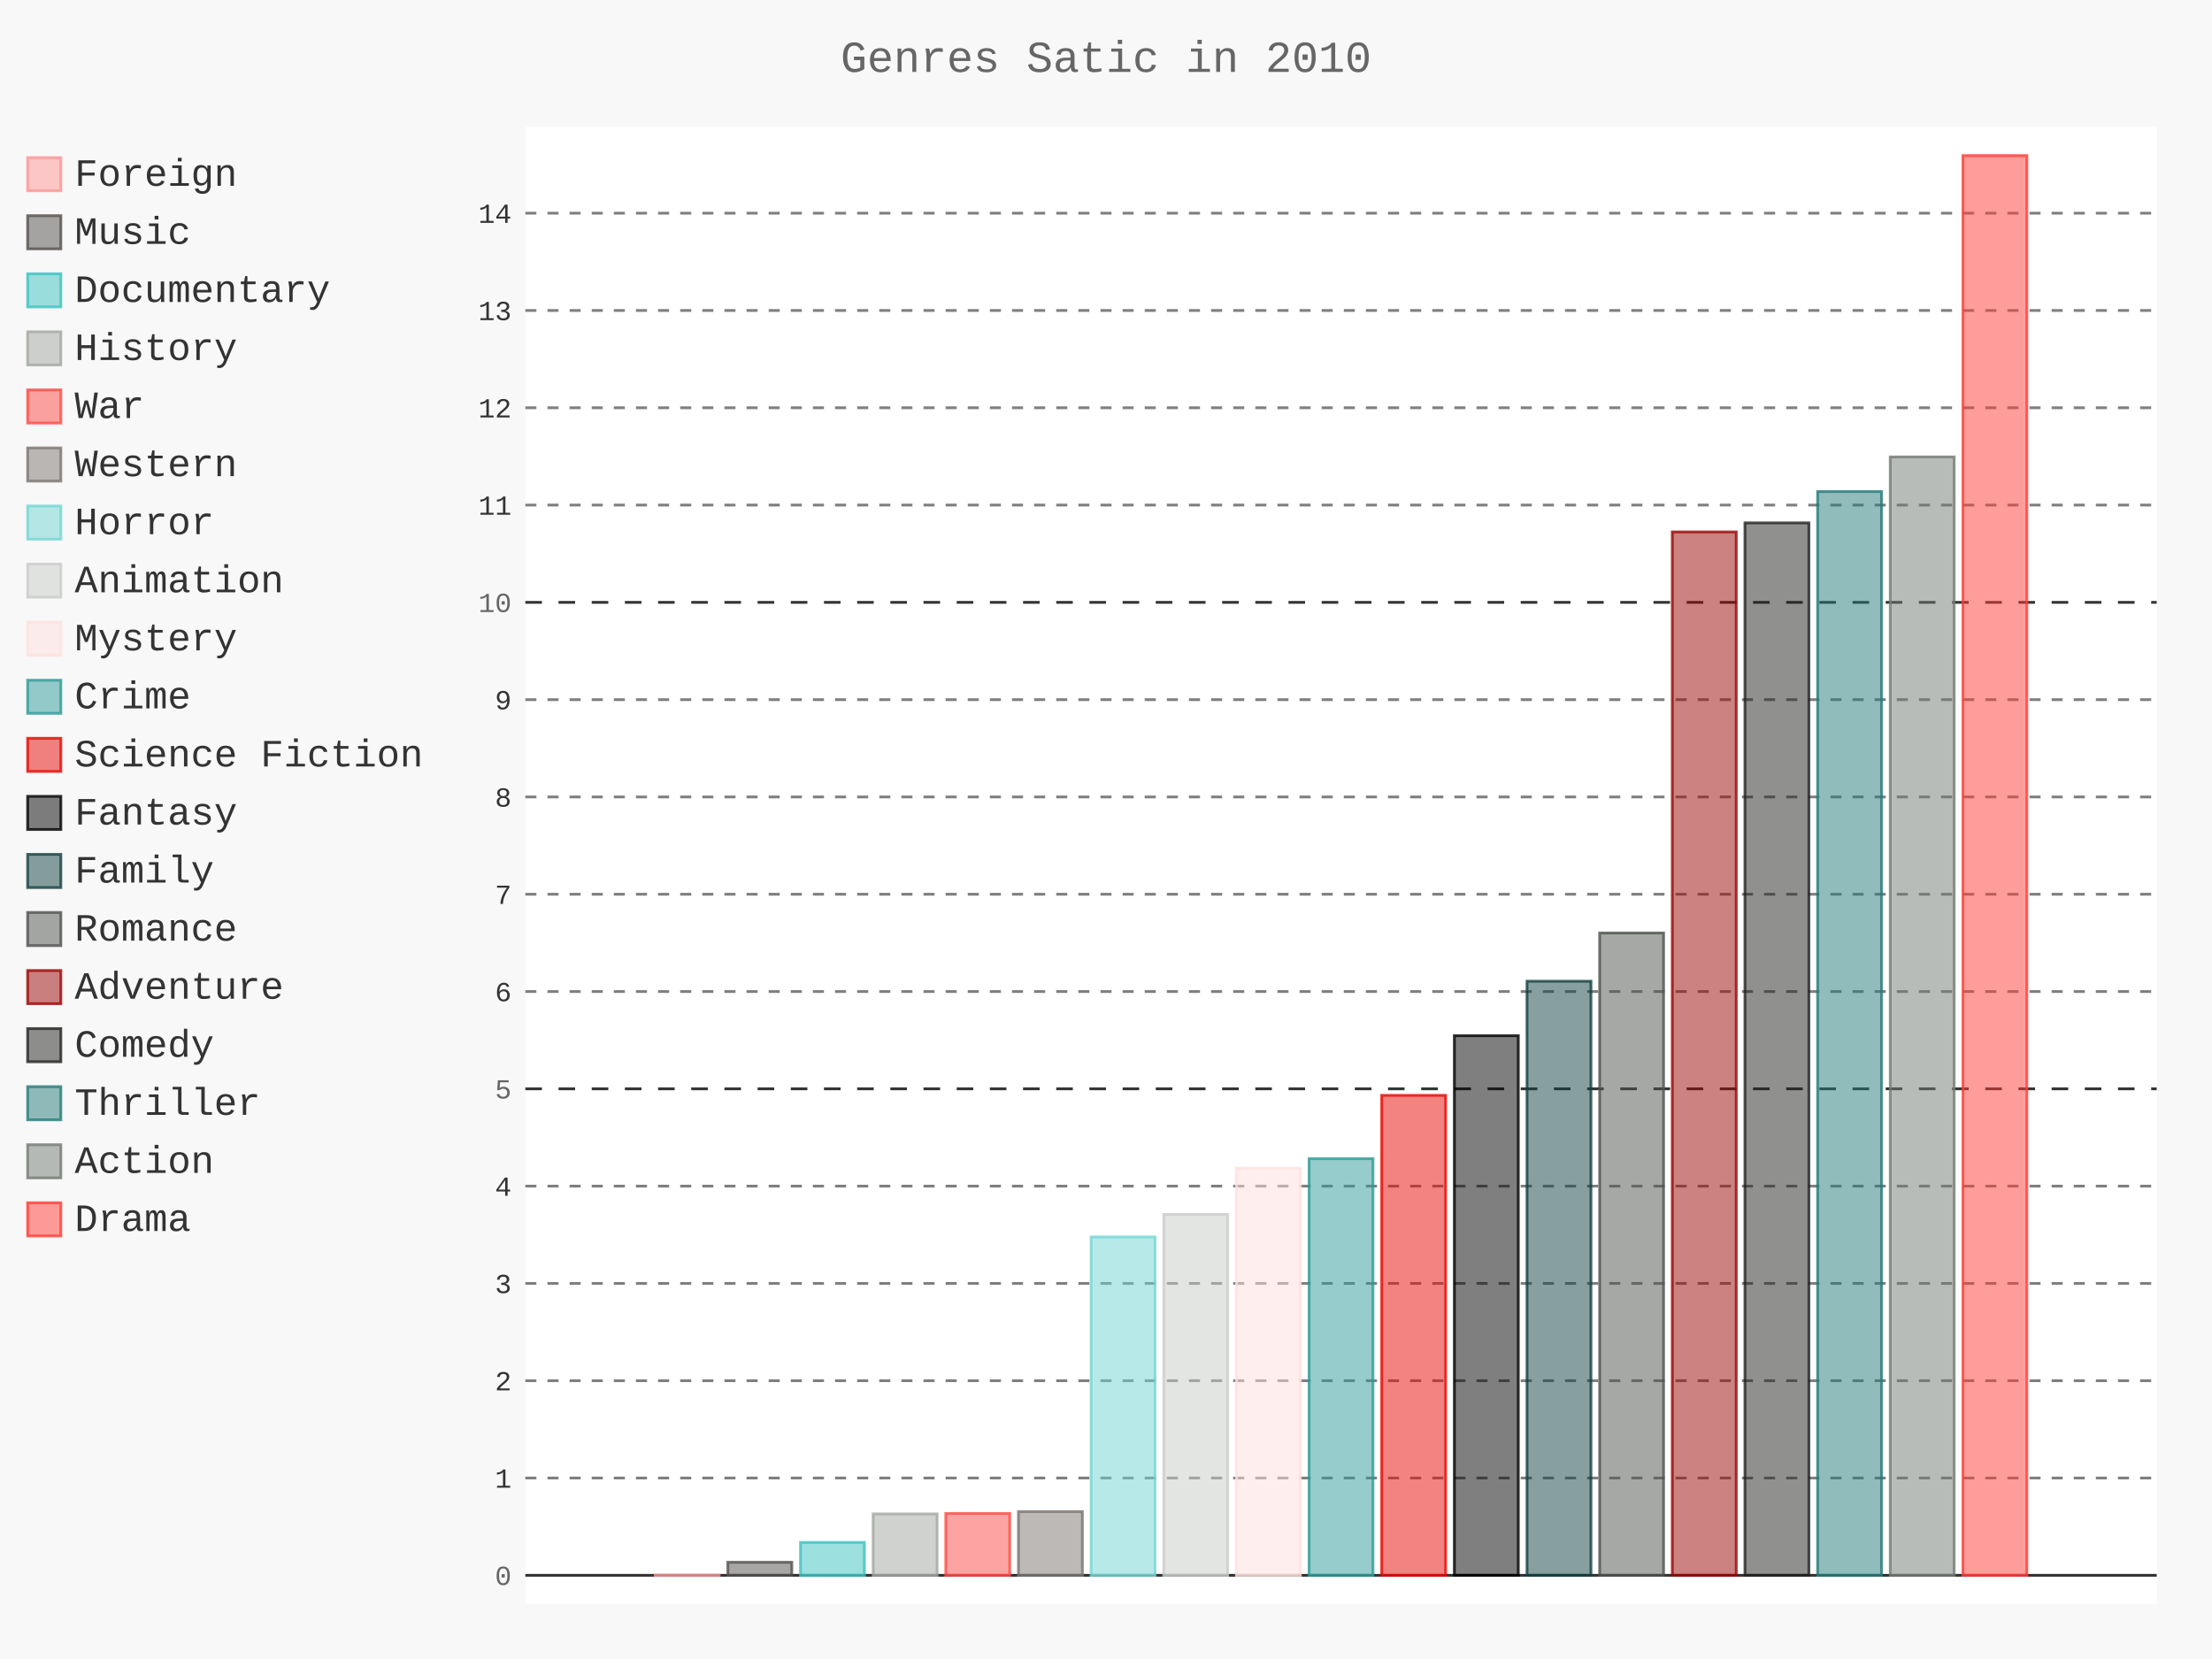
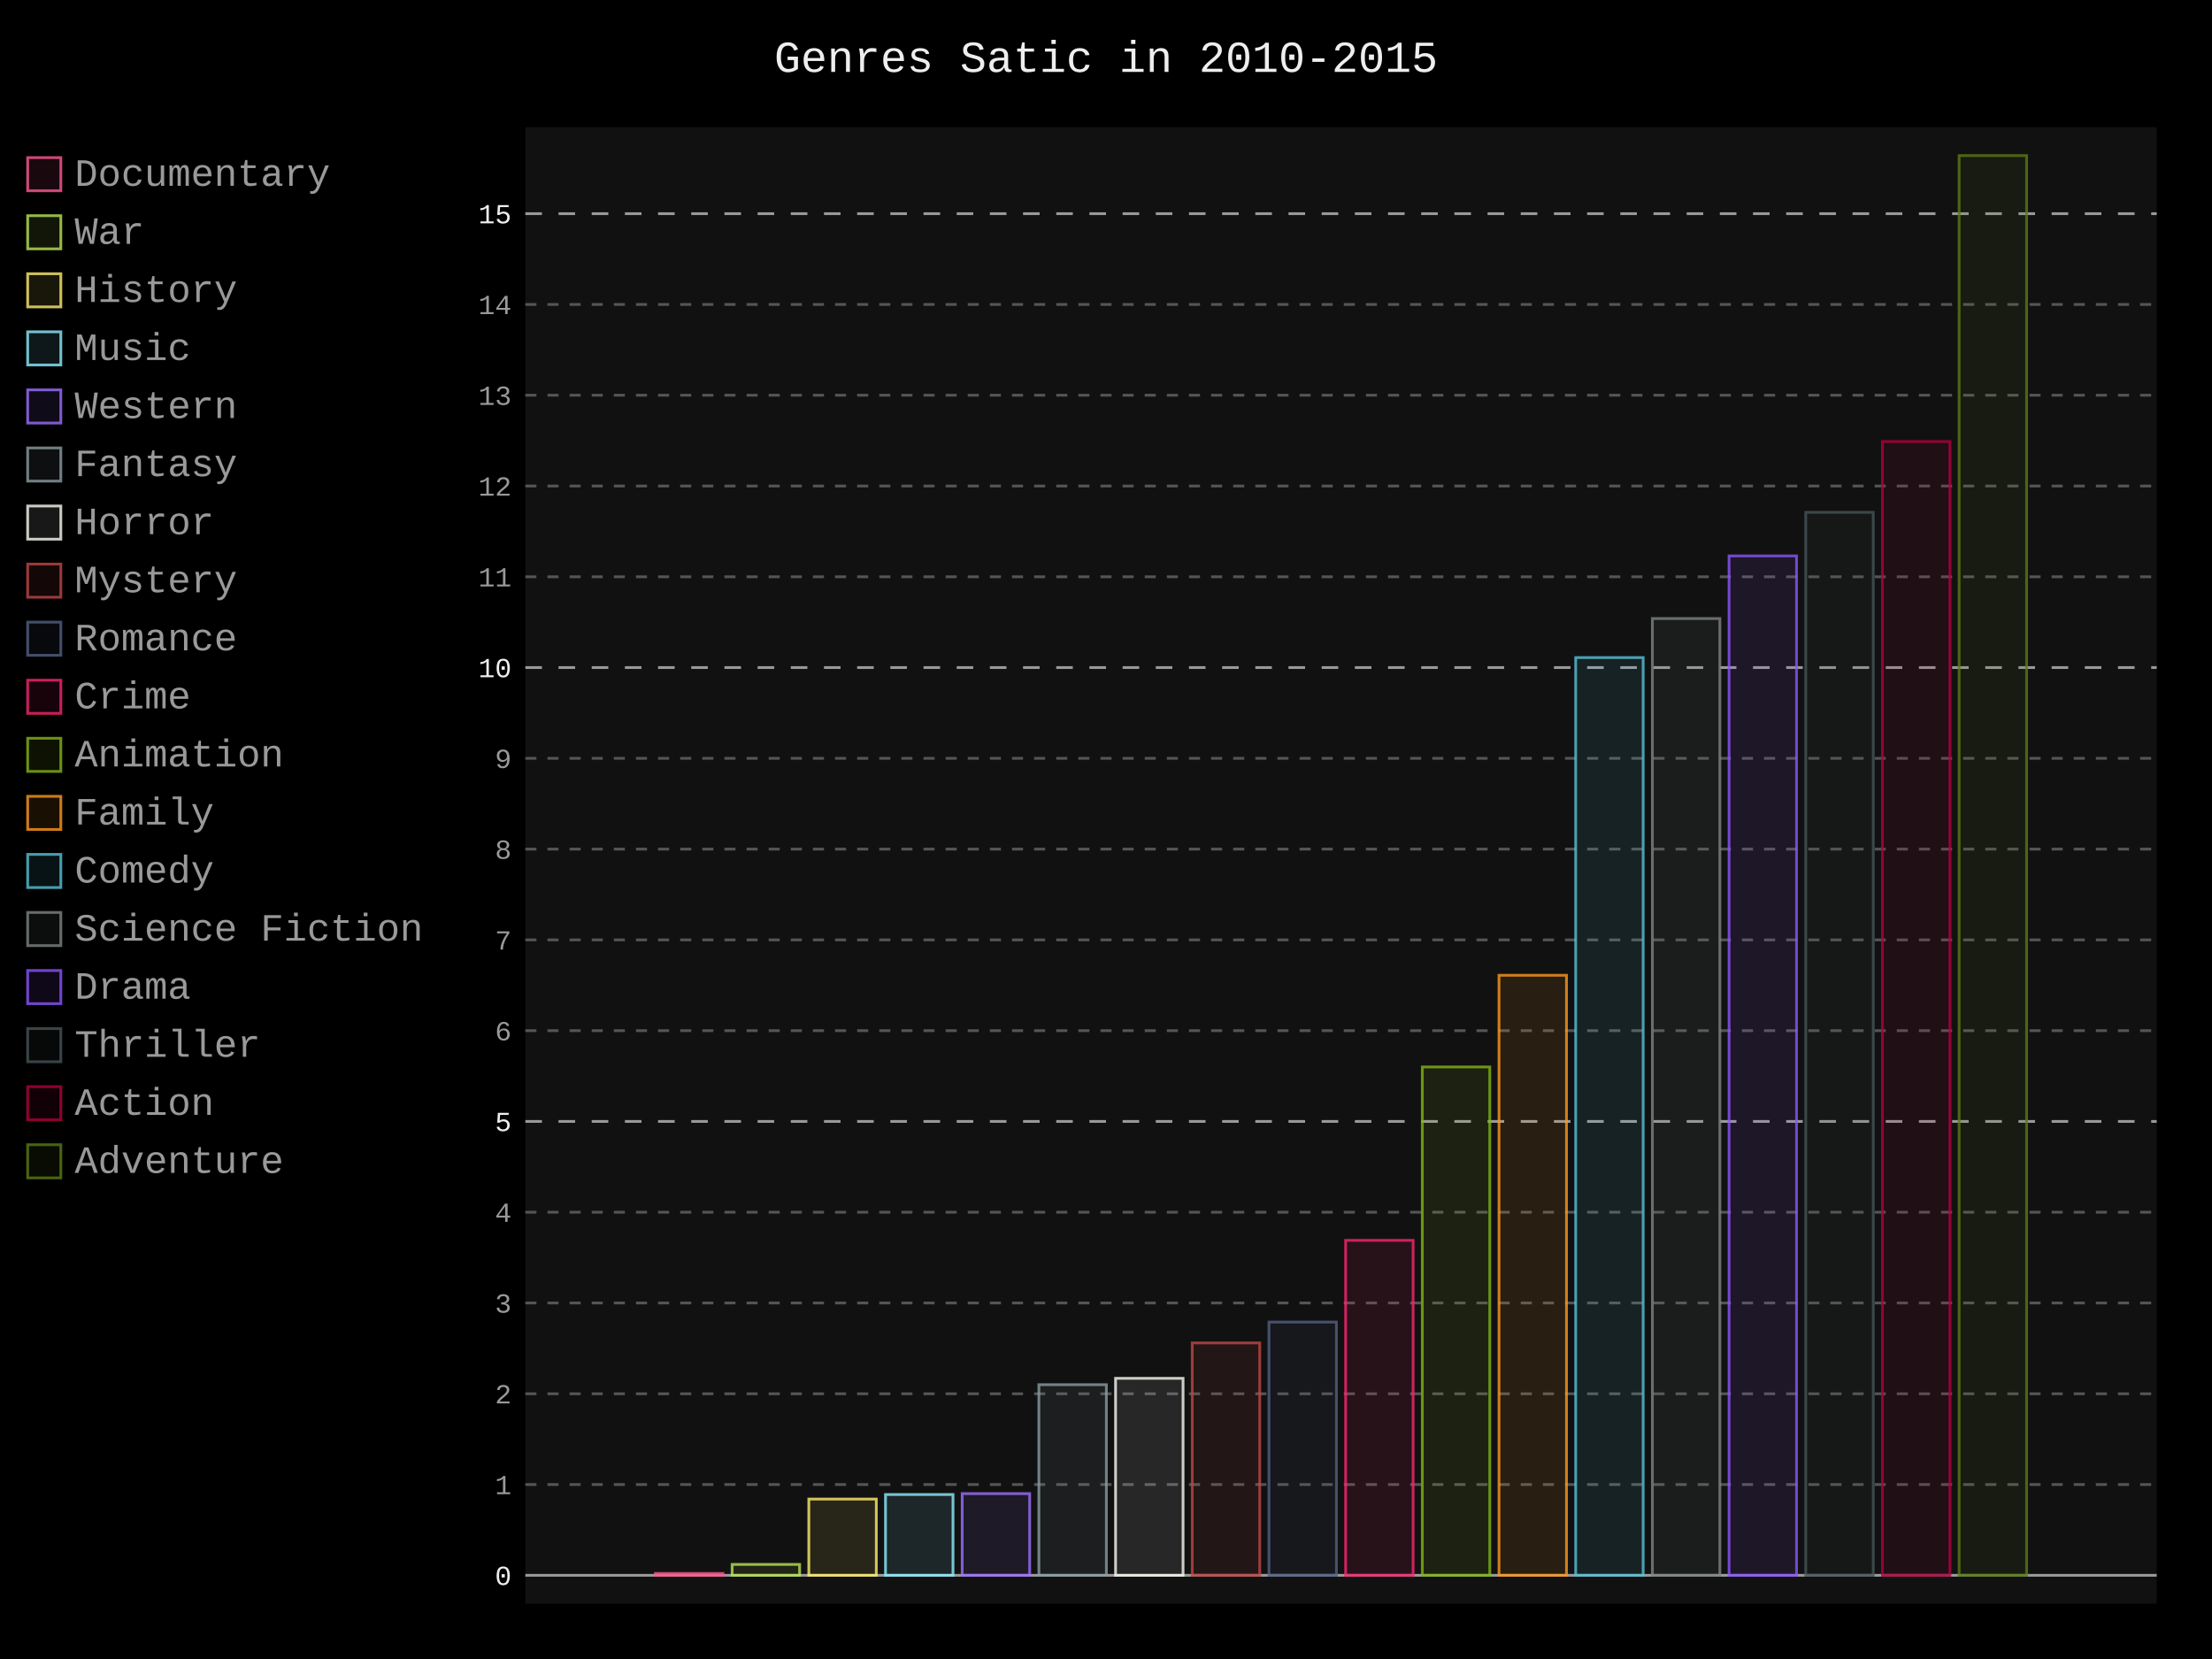
- <svg xmlns="http://www.w3.org/2000/svg" class="pygal-chart" id="chart-b2c9ef3b-437a-4b22-8215-7540e618c6ae" viewBox="0 0 800 600">
+ <svg xmlns="http://www.w3.org/2000/svg" class="pygal-chart" id="chart-89f779b3-905b-407c-ac4b-cfe0ca4794d6" viewBox="0 0 800 600">
  <defs>
-     <style type="text/css">#chart-b2c9ef3b-437a-4b22-8215-7540e618c6ae{-webkit-user-select:none;-webkit-font-smoothing:antialiased;font-family:Consolas,"Liberation Mono",Menlo,Courier,monospace}#chart-b2c9ef3b-437a-4b22-8215-7540e618c6ae .title{font-family:Consolas,"Liberation Mono",Menlo,Courier,monospace;font-size:16px}#chart-b2c9ef3b-437a-4b22-8215-7540e618c6ae .legends .legend text{font-family:Consolas,"Liberation Mono",Menlo,Courier,monospace;font-size:14px}#chart-b2c9ef3b-437a-4b22-8215-7540e618c6ae .axis text{font-family:Consolas,"Liberation Mono",Menlo,Courier,monospace;font-size:10px}#chart-b2c9ef3b-437a-4b22-8215-7540e618c6ae .axis text.major{font-family:Consolas,"Liberation Mono",Menlo,Courier,monospace;font-size:10px}#chart-b2c9ef3b-437a-4b22-8215-7540e618c6ae .text-overlay text.value{font-family:Consolas,"Liberation Mono",Menlo,Courier,monospace;font-size:16px}#chart-b2c9ef3b-437a-4b22-8215-7540e618c6ae .text-overlay text.label{font-family:Consolas,"Liberation Mono",Menlo,Courier,monospace;font-size:10px}#chart-b2c9ef3b-437a-4b22-8215-7540e618c6ae .tooltip{font-family:Consolas,"Liberation Mono",Menlo,Courier,monospace;font-size:14px}#chart-b2c9ef3b-437a-4b22-8215-7540e618c6ae text.no_data{font-family:Consolas,"Liberation Mono",Menlo,Courier,monospace;font-size:64px}
- #chart-b2c9ef3b-437a-4b22-8215-7540e618c6ae{background-color:#f8f8f8}#chart-b2c9ef3b-437a-4b22-8215-7540e618c6ae path,#chart-b2c9ef3b-437a-4b22-8215-7540e618c6ae line,#chart-b2c9ef3b-437a-4b22-8215-7540e618c6ae rect,#chart-b2c9ef3b-437a-4b22-8215-7540e618c6ae circle{-webkit-transition:250ms ease-in;-moz-transition:250ms ease-in;transition:250ms ease-in}#chart-b2c9ef3b-437a-4b22-8215-7540e618c6ae .graph &gt; .background{fill:#f8f8f8}#chart-b2c9ef3b-437a-4b22-8215-7540e618c6ae .plot &gt; .background{fill:#ffffff}#chart-b2c9ef3b-437a-4b22-8215-7540e618c6ae .graph{fill:#333}#chart-b2c9ef3b-437a-4b22-8215-7540e618c6ae text.no_data{fill:#666}#chart-b2c9ef3b-437a-4b22-8215-7540e618c6ae .title{fill:#666}#chart-b2c9ef3b-437a-4b22-8215-7540e618c6ae .legends .legend text{fill:#333}#chart-b2c9ef3b-437a-4b22-8215-7540e618c6ae .legends .legend:hover text{fill:#666}#chart-b2c9ef3b-437a-4b22-8215-7540e618c6ae .axis .line{stroke:#666}#chart-b2c9ef3b-437a-4b22-8215-7540e618c6ae .axis .guide.line{stroke:rgba(0,0,0,0.5)}#chart-b2c9ef3b-437a-4b22-8215-7540e618c6ae .axis .major.line{stroke:#333}#chart-b2c9ef3b-437a-4b22-8215-7540e618c6ae .axis text.major{fill:#666}#chart-b2c9ef3b-437a-4b22-8215-7540e618c6ae .axis.y .guides:hover .guide.line,#chart-b2c9ef3b-437a-4b22-8215-7540e618c6ae .line-graph .axis.x .guides:hover .guide.line,#chart-b2c9ef3b-437a-4b22-8215-7540e618c6ae .stackedline-graph .axis.x .guides:hover .guide.line,#chart-b2c9ef3b-437a-4b22-8215-7540e618c6ae .xy-graph .axis.x .guides:hover .guide.line{stroke:#666}#chart-b2c9ef3b-437a-4b22-8215-7540e618c6ae .axis .guides:hover text{fill:#666}#chart-b2c9ef3b-437a-4b22-8215-7540e618c6ae .reactive{fill-opacity:.5;stroke-opacity:.8}#chart-b2c9ef3b-437a-4b22-8215-7540e618c6ae .ci{stroke:#333}#chart-b2c9ef3b-437a-4b22-8215-7540e618c6ae .reactive.active,#chart-b2c9ef3b-437a-4b22-8215-7540e618c6ae .active .reactive{fill-opacity:.9;stroke-opacity:.9;stroke-width:4}#chart-b2c9ef3b-437a-4b22-8215-7540e618c6ae .ci .reactive.active{stroke-width:1.5}#chart-b2c9ef3b-437a-4b22-8215-7540e618c6ae .series text{fill:#666}#chart-b2c9ef3b-437a-4b22-8215-7540e618c6ae .tooltip rect{fill:#ffffff;stroke:#666;-webkit-transition:opacity 250ms ease-in;-moz-transition:opacity 250ms ease-in;transition:opacity 250ms ease-in}#chart-b2c9ef3b-437a-4b22-8215-7540e618c6ae .tooltip .label{fill:#333}#chart-b2c9ef3b-437a-4b22-8215-7540e618c6ae .tooltip .label{fill:#333}#chart-b2c9ef3b-437a-4b22-8215-7540e618c6ae .tooltip .legend{font-size:.8em;fill:rgba(0,0,0,0.5)}#chart-b2c9ef3b-437a-4b22-8215-7540e618c6ae .tooltip .x_label{font-size:.6em;fill:#666}#chart-b2c9ef3b-437a-4b22-8215-7540e618c6ae .tooltip .xlink{font-size:.5em;text-decoration:underline}#chart-b2c9ef3b-437a-4b22-8215-7540e618c6ae .tooltip .value{font-size:1.5em}#chart-b2c9ef3b-437a-4b22-8215-7540e618c6ae .bound{font-size:.5em}#chart-b2c9ef3b-437a-4b22-8215-7540e618c6ae .max-value{font-size:.75em;fill:rgba(0,0,0,0.5)}#chart-b2c9ef3b-437a-4b22-8215-7540e618c6ae .map-element{fill:#ffffff;stroke:rgba(0,0,0,0.5) !important}#chart-b2c9ef3b-437a-4b22-8215-7540e618c6ae .map-element .reactive{fill-opacity:inherit;stroke-opacity:inherit}#chart-b2c9ef3b-437a-4b22-8215-7540e618c6ae .color-0,#chart-b2c9ef3b-437a-4b22-8215-7540e618c6ae .color-0 a:visited{stroke:#fe9592;fill:#fe9592}#chart-b2c9ef3b-437a-4b22-8215-7540e618c6ae .color-1,#chart-b2c9ef3b-437a-4b22-8215-7540e618c6ae .color-1 a:visited{stroke:#534f4c;fill:#534f4c}#chart-b2c9ef3b-437a-4b22-8215-7540e618c6ae .color-2,#chart-b2c9ef3b-437a-4b22-8215-7540e618c6ae .color-2 a:visited{stroke:#3ac2c0;fill:#3ac2c0}#chart-b2c9ef3b-437a-4b22-8215-7540e618c6ae .color-3,#chart-b2c9ef3b-437a-4b22-8215-7540e618c6ae .color-3 a:visited{stroke:#a2a7a1;fill:#a2a7a1}#chart-b2c9ef3b-437a-4b22-8215-7540e618c6ae .color-4,#chart-b2c9ef3b-437a-4b22-8215-7540e618c6ae .color-4 a:visited{stroke:#fd4b46;fill:#fd4b46}#chart-b2c9ef3b-437a-4b22-8215-7540e618c6ae .color-5,#chart-b2c9ef3b-437a-4b22-8215-7540e618c6ae .color-5 a:visited{stroke:#7b7571;fill:#7b7571}#chart-b2c9ef3b-437a-4b22-8215-7540e618c6ae .color-6,#chart-b2c9ef3b-437a-4b22-8215-7540e618c6ae .color-6 a:visited{stroke:#73d5d4;fill:#73d5d4}#chart-b2c9ef3b-437a-4b22-8215-7540e618c6ae .color-7,#chart-b2c9ef3b-437a-4b22-8215-7540e618c6ae .color-7 a:visited{stroke:#c9ccc9;fill:#c9ccc9}#chart-b2c9ef3b-437a-4b22-8215-7540e618c6ae .color-8,#chart-b2c9ef3b-437a-4b22-8215-7540e618c6ae .color-8 a:visited{stroke:#ffdfde;fill:#ffdfde}#chart-b2c9ef3b-437a-4b22-8215-7540e618c6ae .color-9,#chart-b2c9ef3b-437a-4b22-8215-7540e618c6ae .color-9 a:visited{stroke:#2e9b99;fill:#2e9b99}#chart-b2c9ef3b-437a-4b22-8215-7540e618c6ae .color-10,#chart-b2c9ef3b-437a-4b22-8215-7540e618c6ae .color-10 a:visited{stroke:#e60802;fill:#e60802}#chart-b2c9ef3b-437a-4b22-8215-7540e618c6ae .color-11,#chart-b2c9ef3b-437a-4b22-8215-7540e618c6ae .color-11 a:visited{stroke:#000000;fill:#000000}#chart-b2c9ef3b-437a-4b22-8215-7540e618c6ae .color-12,#chart-b2c9ef3b-437a-4b22-8215-7540e618c6ae .color-12 a:visited{stroke:#134040;fill:#134040}#chart-b2c9ef3b-437a-4b22-8215-7540e618c6ae .color-13,#chart-b2c9ef3b-437a-4b22-8215-7540e618c6ae .color-13 a:visited{stroke:#4e524d;fill:#4e524d}#chart-b2c9ef3b-437a-4b22-8215-7540e618c6ae .color-14,#chart-b2c9ef3b-437a-4b22-8215-7540e618c6ae .color-14 a:visited{stroke:#990602;fill:#990602}#chart-b2c9ef3b-437a-4b22-8215-7540e618c6ae .color-15,#chart-b2c9ef3b-437a-4b22-8215-7540e618c6ae .color-15 a:visited{stroke:#232220;fill:#232220}#chart-b2c9ef3b-437a-4b22-8215-7540e618c6ae .color-16,#chart-b2c9ef3b-437a-4b22-8215-7540e618c6ae .color-16 a:visited{stroke:#257b7a;fill:#257b7a}#chart-b2c9ef3b-437a-4b22-8215-7540e618c6ae .color-17,#chart-b2c9ef3b-437a-4b22-8215-7540e618c6ae .color-17 a:visited{stroke:#737a73;fill:#737a73}#chart-b2c9ef3b-437a-4b22-8215-7540e618c6ae .color-18,#chart-b2c9ef3b-437a-4b22-8215-7540e618c6ae .color-18 a:visited{stroke:#ff3c36;fill:#ff3c36}#chart-b2c9ef3b-437a-4b22-8215-7540e618c6ae .text-overlay .color-0 text{fill:black}#chart-b2c9ef3b-437a-4b22-8215-7540e618c6ae .text-overlay .color-1 text{fill:black}#chart-b2c9ef3b-437a-4b22-8215-7540e618c6ae .text-overlay .color-2 text{fill:black}#chart-b2c9ef3b-437a-4b22-8215-7540e618c6ae .text-overlay .color-3 text{fill:black}#chart-b2c9ef3b-437a-4b22-8215-7540e618c6ae .text-overlay .color-4 text{fill:black}#chart-b2c9ef3b-437a-4b22-8215-7540e618c6ae .text-overlay .color-5 text{fill:black}#chart-b2c9ef3b-437a-4b22-8215-7540e618c6ae .text-overlay .color-6 text{fill:black}#chart-b2c9ef3b-437a-4b22-8215-7540e618c6ae .text-overlay .color-7 text{fill:black}#chart-b2c9ef3b-437a-4b22-8215-7540e618c6ae .text-overlay .color-8 text{fill:black}#chart-b2c9ef3b-437a-4b22-8215-7540e618c6ae .text-overlay .color-9 text{fill:black}#chart-b2c9ef3b-437a-4b22-8215-7540e618c6ae .text-overlay .color-10 text{fill:black}#chart-b2c9ef3b-437a-4b22-8215-7540e618c6ae .text-overlay .color-11 text{fill:white}#chart-b2c9ef3b-437a-4b22-8215-7540e618c6ae .text-overlay .color-12 text{fill:white}#chart-b2c9ef3b-437a-4b22-8215-7540e618c6ae .text-overlay .color-13 text{fill:black}#chart-b2c9ef3b-437a-4b22-8215-7540e618c6ae .text-overlay .color-14 text{fill:black}#chart-b2c9ef3b-437a-4b22-8215-7540e618c6ae .text-overlay .color-15 text{fill:white}#chart-b2c9ef3b-437a-4b22-8215-7540e618c6ae .text-overlay .color-16 text{fill:black}#chart-b2c9ef3b-437a-4b22-8215-7540e618c6ae .text-overlay .color-17 text{fill:black}#chart-b2c9ef3b-437a-4b22-8215-7540e618c6ae .text-overlay .color-18 text{fill:black}
- #chart-b2c9ef3b-437a-4b22-8215-7540e618c6ae text.no_data{text-anchor:middle}#chart-b2c9ef3b-437a-4b22-8215-7540e618c6ae .guide.line{fill:none}#chart-b2c9ef3b-437a-4b22-8215-7540e618c6ae .centered{text-anchor:middle}#chart-b2c9ef3b-437a-4b22-8215-7540e618c6ae .title{text-anchor:middle}#chart-b2c9ef3b-437a-4b22-8215-7540e618c6ae .legends .legend text{fill-opacity:1}#chart-b2c9ef3b-437a-4b22-8215-7540e618c6ae .axis.x text{text-anchor:middle}#chart-b2c9ef3b-437a-4b22-8215-7540e618c6ae .axis.x:not(.web) text[transform]{text-anchor:start}#chart-b2c9ef3b-437a-4b22-8215-7540e618c6ae .axis.x:not(.web) text[transform].backwards{text-anchor:end}#chart-b2c9ef3b-437a-4b22-8215-7540e618c6ae .axis.y text{text-anchor:end}#chart-b2c9ef3b-437a-4b22-8215-7540e618c6ae .axis.y text[transform].backwards{text-anchor:start}#chart-b2c9ef3b-437a-4b22-8215-7540e618c6ae .axis.y2 text{text-anchor:start}#chart-b2c9ef3b-437a-4b22-8215-7540e618c6ae .axis.y2 text[transform].backwards{text-anchor:end}#chart-b2c9ef3b-437a-4b22-8215-7540e618c6ae .axis .guide.line{stroke-dasharray:4,4}#chart-b2c9ef3b-437a-4b22-8215-7540e618c6ae .axis .major.guide.line{stroke-dasharray:6,6}#chart-b2c9ef3b-437a-4b22-8215-7540e618c6ae .horizontal .axis.y .guide.line,#chart-b2c9ef3b-437a-4b22-8215-7540e618c6ae .horizontal .axis.y2 .guide.line,#chart-b2c9ef3b-437a-4b22-8215-7540e618c6ae .vertical .axis.x .guide.line{opacity:0}#chart-b2c9ef3b-437a-4b22-8215-7540e618c6ae .horizontal .axis.always_show .guide.line,#chart-b2c9ef3b-437a-4b22-8215-7540e618c6ae .vertical .axis.always_show .guide.line{opacity:1 !important}#chart-b2c9ef3b-437a-4b22-8215-7540e618c6ae .axis.y .guides:hover .guide.line,#chart-b2c9ef3b-437a-4b22-8215-7540e618c6ae .axis.y2 .guides:hover .guide.line,#chart-b2c9ef3b-437a-4b22-8215-7540e618c6ae .axis.x .guides:hover .guide.line{opacity:1}#chart-b2c9ef3b-437a-4b22-8215-7540e618c6ae .axis .guides:hover text{opacity:1}#chart-b2c9ef3b-437a-4b22-8215-7540e618c6ae .nofill{fill:none}#chart-b2c9ef3b-437a-4b22-8215-7540e618c6ae .subtle-fill{fill-opacity:.2}#chart-b2c9ef3b-437a-4b22-8215-7540e618c6ae .dot{stroke-width:1px;fill-opacity:1}#chart-b2c9ef3b-437a-4b22-8215-7540e618c6ae .dot.active{stroke-width:5px}#chart-b2c9ef3b-437a-4b22-8215-7540e618c6ae .dot.negative{fill:transparent}#chart-b2c9ef3b-437a-4b22-8215-7540e618c6ae text,#chart-b2c9ef3b-437a-4b22-8215-7540e618c6ae tspan{stroke:none !important}#chart-b2c9ef3b-437a-4b22-8215-7540e618c6ae .series text.active{opacity:1}#chart-b2c9ef3b-437a-4b22-8215-7540e618c6ae .tooltip rect{fill-opacity:.95;stroke-width:.5}#chart-b2c9ef3b-437a-4b22-8215-7540e618c6ae .tooltip text{fill-opacity:1}#chart-b2c9ef3b-437a-4b22-8215-7540e618c6ae .showable{visibility:hidden}#chart-b2c9ef3b-437a-4b22-8215-7540e618c6ae .showable.shown{visibility:visible}#chart-b2c9ef3b-437a-4b22-8215-7540e618c6ae .gauge-background{fill:rgba(229,229,229,1);stroke:none}#chart-b2c9ef3b-437a-4b22-8215-7540e618c6ae .bg-lines{stroke:#f8f8f8;stroke-width:2px}</style>
+     <style type="text/css">#chart-89f779b3-905b-407c-ac4b-cfe0ca4794d6{-webkit-user-select:none;-webkit-font-smoothing:antialiased;font-family:Consolas,"Liberation Mono",Menlo,Courier,monospace}#chart-89f779b3-905b-407c-ac4b-cfe0ca4794d6 .title{font-family:Consolas,"Liberation Mono",Menlo,Courier,monospace;font-size:16px}#chart-89f779b3-905b-407c-ac4b-cfe0ca4794d6 .legends .legend text{font-family:Consolas,"Liberation Mono",Menlo,Courier,monospace;font-size:14px}#chart-89f779b3-905b-407c-ac4b-cfe0ca4794d6 .axis text{font-family:Consolas,"Liberation Mono",Menlo,Courier,monospace;font-size:10px}#chart-89f779b3-905b-407c-ac4b-cfe0ca4794d6 .axis text.major{font-family:Consolas,"Liberation Mono",Menlo,Courier,monospace;font-size:10px}#chart-89f779b3-905b-407c-ac4b-cfe0ca4794d6 .text-overlay text.value{font-family:Consolas,"Liberation Mono",Menlo,Courier,monospace;font-size:16px}#chart-89f779b3-905b-407c-ac4b-cfe0ca4794d6 .text-overlay text.label{font-family:Consolas,"Liberation Mono",Menlo,Courier,monospace;font-size:10px}#chart-89f779b3-905b-407c-ac4b-cfe0ca4794d6 .tooltip{font-family:Consolas,"Liberation Mono",Menlo,Courier,monospace;font-size:14px}#chart-89f779b3-905b-407c-ac4b-cfe0ca4794d6 text.no_data{font-family:Consolas,"Liberation Mono",Menlo,Courier,monospace;font-size:64px}
+ #chart-89f779b3-905b-407c-ac4b-cfe0ca4794d6{background-color:black}#chart-89f779b3-905b-407c-ac4b-cfe0ca4794d6 path,#chart-89f779b3-905b-407c-ac4b-cfe0ca4794d6 line,#chart-89f779b3-905b-407c-ac4b-cfe0ca4794d6 rect,#chart-89f779b3-905b-407c-ac4b-cfe0ca4794d6 circle{-webkit-transition:1s ease-out;-moz-transition:1s ease-out;transition:1s ease-out}#chart-89f779b3-905b-407c-ac4b-cfe0ca4794d6 .graph &gt; .background{fill:black}#chart-89f779b3-905b-407c-ac4b-cfe0ca4794d6 .plot &gt; .background{fill:#111}#chart-89f779b3-905b-407c-ac4b-cfe0ca4794d6 .graph{fill:#999}#chart-89f779b3-905b-407c-ac4b-cfe0ca4794d6 text.no_data{fill:#eee}#chart-89f779b3-905b-407c-ac4b-cfe0ca4794d6 .title{fill:#eee}#chart-89f779b3-905b-407c-ac4b-cfe0ca4794d6 .legends .legend text{fill:#999}#chart-89f779b3-905b-407c-ac4b-cfe0ca4794d6 .legends .legend:hover text{fill:#eee}#chart-89f779b3-905b-407c-ac4b-cfe0ca4794d6 .axis .line{stroke:#eee}#chart-89f779b3-905b-407c-ac4b-cfe0ca4794d6 .axis .guide.line{stroke:#555}#chart-89f779b3-905b-407c-ac4b-cfe0ca4794d6 .axis .major.line{stroke:#999}#chart-89f779b3-905b-407c-ac4b-cfe0ca4794d6 .axis text.major{fill:#eee}#chart-89f779b3-905b-407c-ac4b-cfe0ca4794d6 .axis.y .guides:hover .guide.line,#chart-89f779b3-905b-407c-ac4b-cfe0ca4794d6 .line-graph .axis.x .guides:hover .guide.line,#chart-89f779b3-905b-407c-ac4b-cfe0ca4794d6 .stackedline-graph .axis.x .guides:hover .guide.line,#chart-89f779b3-905b-407c-ac4b-cfe0ca4794d6 .xy-graph .axis.x .guides:hover .guide.line{stroke:#eee}#chart-89f779b3-905b-407c-ac4b-cfe0ca4794d6 .axis .guides:hover text{fill:#eee}#chart-89f779b3-905b-407c-ac4b-cfe0ca4794d6 .reactive{fill-opacity:.1;stroke-opacity:.8}#chart-89f779b3-905b-407c-ac4b-cfe0ca4794d6 .ci{stroke:#999}#chart-89f779b3-905b-407c-ac4b-cfe0ca4794d6 .reactive.active,#chart-89f779b3-905b-407c-ac4b-cfe0ca4794d6 .active .reactive{fill-opacity:.75;stroke-opacity:.9;stroke-width:4}#chart-89f779b3-905b-407c-ac4b-cfe0ca4794d6 .ci .reactive.active{stroke-width:1.5}#chart-89f779b3-905b-407c-ac4b-cfe0ca4794d6 .series text{fill:#eee}#chart-89f779b3-905b-407c-ac4b-cfe0ca4794d6 .tooltip rect{fill:#111;stroke:#eee;-webkit-transition:opacity 1s ease-out;-moz-transition:opacity 1s ease-out;transition:opacity 1s ease-out}#chart-89f779b3-905b-407c-ac4b-cfe0ca4794d6 .tooltip .label{fill:#999}#chart-89f779b3-905b-407c-ac4b-cfe0ca4794d6 .tooltip .label{fill:#999}#chart-89f779b3-905b-407c-ac4b-cfe0ca4794d6 .tooltip .legend{font-size:.8em;fill:#555}#chart-89f779b3-905b-407c-ac4b-cfe0ca4794d6 .tooltip .x_label{font-size:.6em;fill:#eee}#chart-89f779b3-905b-407c-ac4b-cfe0ca4794d6 .tooltip .xlink{font-size:.5em;text-decoration:underline}#chart-89f779b3-905b-407c-ac4b-cfe0ca4794d6 .tooltip .value{font-size:1.5em}#chart-89f779b3-905b-407c-ac4b-cfe0ca4794d6 .bound{font-size:.5em}#chart-89f779b3-905b-407c-ac4b-cfe0ca4794d6 .max-value{font-size:.75em;fill:#555}#chart-89f779b3-905b-407c-ac4b-cfe0ca4794d6 .map-element{fill:#111;stroke:#555 !important}#chart-89f779b3-905b-407c-ac4b-cfe0ca4794d6 .map-element .reactive{fill-opacity:inherit;stroke-opacity:inherit}#chart-89f779b3-905b-407c-ac4b-cfe0ca4794d6 .color-0,#chart-89f779b3-905b-407c-ac4b-cfe0ca4794d6 .color-0 a:visited{stroke:#ff5995;fill:#ff5995}#chart-89f779b3-905b-407c-ac4b-cfe0ca4794d6 .color-1,#chart-89f779b3-905b-407c-ac4b-cfe0ca4794d6 .color-1 a:visited{stroke:#b6e354;fill:#b6e354}#chart-89f779b3-905b-407c-ac4b-cfe0ca4794d6 .color-2,#chart-89f779b3-905b-407c-ac4b-cfe0ca4794d6 .color-2 a:visited{stroke:#feed6c;fill:#feed6c}#chart-89f779b3-905b-407c-ac4b-cfe0ca4794d6 .color-3,#chart-89f779b3-905b-407c-ac4b-cfe0ca4794d6 .color-3 a:visited{stroke:#8cedff;fill:#8cedff}#chart-89f779b3-905b-407c-ac4b-cfe0ca4794d6 .color-4,#chart-89f779b3-905b-407c-ac4b-cfe0ca4794d6 .color-4 a:visited{stroke:#9e6ffe;fill:#9e6ffe}#chart-89f779b3-905b-407c-ac4b-cfe0ca4794d6 .color-5,#chart-89f779b3-905b-407c-ac4b-cfe0ca4794d6 .color-5 a:visited{stroke:#899ca1;fill:#899ca1}#chart-89f779b3-905b-407c-ac4b-cfe0ca4794d6 .color-6,#chart-89f779b3-905b-407c-ac4b-cfe0ca4794d6 .color-6 a:visited{stroke:#f8f8f2;fill:#f8f8f2}#chart-89f779b3-905b-407c-ac4b-cfe0ca4794d6 .color-7,#chart-89f779b3-905b-407c-ac4b-cfe0ca4794d6 .color-7 a:visited{stroke:#bf4646;fill:#bf4646}#chart-89f779b3-905b-407c-ac4b-cfe0ca4794d6 .color-8,#chart-89f779b3-905b-407c-ac4b-cfe0ca4794d6 .color-8 a:visited{stroke:#516083;fill:#516083}#chart-89f779b3-905b-407c-ac4b-cfe0ca4794d6 .color-9,#chart-89f779b3-905b-407c-ac4b-cfe0ca4794d6 .color-9 a:visited{stroke:#f92672;fill:#f92672}#chart-89f779b3-905b-407c-ac4b-cfe0ca4794d6 .color-10,#chart-89f779b3-905b-407c-ac4b-cfe0ca4794d6 .color-10 a:visited{stroke:#82b414;fill:#82b414}#chart-89f779b3-905b-407c-ac4b-cfe0ca4794d6 .color-11,#chart-89f779b3-905b-407c-ac4b-cfe0ca4794d6 .color-11 a:visited{stroke:#fd971f;fill:#fd971f}#chart-89f779b3-905b-407c-ac4b-cfe0ca4794d6 .color-12,#chart-89f779b3-905b-407c-ac4b-cfe0ca4794d6 .color-12 a:visited{stroke:#56c2d6;fill:#56c2d6}#chart-89f779b3-905b-407c-ac4b-cfe0ca4794d6 .color-13,#chart-89f779b3-905b-407c-ac4b-cfe0ca4794d6 .color-13 a:visited{stroke:#808384;fill:#808384}#chart-89f779b3-905b-407c-ac4b-cfe0ca4794d6 .color-14,#chart-89f779b3-905b-407c-ac4b-cfe0ca4794d6 .color-14 a:visited{stroke:#8c54fe;fill:#8c54fe}#chart-89f779b3-905b-407c-ac4b-cfe0ca4794d6 .color-15,#chart-89f779b3-905b-407c-ac4b-cfe0ca4794d6 .color-15 a:visited{stroke:#465457;fill:#465457}#chart-89f779b3-905b-407c-ac4b-cfe0ca4794d6 .color-16,#chart-89f779b3-905b-407c-ac4b-cfe0ca4794d6 .color-16 a:visited{stroke:#b00040;fill:#b00040}#chart-89f779b3-905b-407c-ac4b-cfe0ca4794d6 .color-17,#chart-89f779b3-905b-407c-ac4b-cfe0ca4794d6 .color-17 a:visited{stroke:#5a7b14;fill:#5a7b14}#chart-89f779b3-905b-407c-ac4b-cfe0ca4794d6 .text-overlay .color-0 text{fill:black}#chart-89f779b3-905b-407c-ac4b-cfe0ca4794d6 .text-overlay .color-1 text{fill:black}#chart-89f779b3-905b-407c-ac4b-cfe0ca4794d6 .text-overlay .color-2 text{fill:black}#chart-89f779b3-905b-407c-ac4b-cfe0ca4794d6 .text-overlay .color-3 text{fill:black}#chart-89f779b3-905b-407c-ac4b-cfe0ca4794d6 .text-overlay .color-4 text{fill:black}#chart-89f779b3-905b-407c-ac4b-cfe0ca4794d6 .text-overlay .color-5 text{fill:black}#chart-89f779b3-905b-407c-ac4b-cfe0ca4794d6 .text-overlay .color-6 text{fill:black}#chart-89f779b3-905b-407c-ac4b-cfe0ca4794d6 .text-overlay .color-7 text{fill:black}#chart-89f779b3-905b-407c-ac4b-cfe0ca4794d6 .text-overlay .color-8 text{fill:black}#chart-89f779b3-905b-407c-ac4b-cfe0ca4794d6 .text-overlay .color-9 text{fill:black}#chart-89f779b3-905b-407c-ac4b-cfe0ca4794d6 .text-overlay .color-10 text{fill:black}#chart-89f779b3-905b-407c-ac4b-cfe0ca4794d6 .text-overlay .color-11 text{fill:black}#chart-89f779b3-905b-407c-ac4b-cfe0ca4794d6 .text-overlay .color-12 text{fill:black}#chart-89f779b3-905b-407c-ac4b-cfe0ca4794d6 .text-overlay .color-13 text{fill:black}#chart-89f779b3-905b-407c-ac4b-cfe0ca4794d6 .text-overlay .color-14 text{fill:black}#chart-89f779b3-905b-407c-ac4b-cfe0ca4794d6 .text-overlay .color-15 text{fill:black}#chart-89f779b3-905b-407c-ac4b-cfe0ca4794d6 .text-overlay .color-16 text{fill:black}#chart-89f779b3-905b-407c-ac4b-cfe0ca4794d6 .text-overlay .color-17 text{fill:black}
+ #chart-89f779b3-905b-407c-ac4b-cfe0ca4794d6 text.no_data{text-anchor:middle}#chart-89f779b3-905b-407c-ac4b-cfe0ca4794d6 .guide.line{fill:none}#chart-89f779b3-905b-407c-ac4b-cfe0ca4794d6 .centered{text-anchor:middle}#chart-89f779b3-905b-407c-ac4b-cfe0ca4794d6 .title{text-anchor:middle}#chart-89f779b3-905b-407c-ac4b-cfe0ca4794d6 .legends .legend text{fill-opacity:1}#chart-89f779b3-905b-407c-ac4b-cfe0ca4794d6 .axis.x text{text-anchor:middle}#chart-89f779b3-905b-407c-ac4b-cfe0ca4794d6 .axis.x:not(.web) text[transform]{text-anchor:start}#chart-89f779b3-905b-407c-ac4b-cfe0ca4794d6 .axis.x:not(.web) text[transform].backwards{text-anchor:end}#chart-89f779b3-905b-407c-ac4b-cfe0ca4794d6 .axis.y text{text-anchor:end}#chart-89f779b3-905b-407c-ac4b-cfe0ca4794d6 .axis.y text[transform].backwards{text-anchor:start}#chart-89f779b3-905b-407c-ac4b-cfe0ca4794d6 .axis.y2 text{text-anchor:start}#chart-89f779b3-905b-407c-ac4b-cfe0ca4794d6 .axis.y2 text[transform].backwards{text-anchor:end}#chart-89f779b3-905b-407c-ac4b-cfe0ca4794d6 .axis .guide.line{stroke-dasharray:4,4}#chart-89f779b3-905b-407c-ac4b-cfe0ca4794d6 .axis .major.guide.line{stroke-dasharray:6,6}#chart-89f779b3-905b-407c-ac4b-cfe0ca4794d6 .horizontal .axis.y .guide.line,#chart-89f779b3-905b-407c-ac4b-cfe0ca4794d6 .horizontal .axis.y2 .guide.line,#chart-89f779b3-905b-407c-ac4b-cfe0ca4794d6 .vertical .axis.x .guide.line{opacity:0}#chart-89f779b3-905b-407c-ac4b-cfe0ca4794d6 .horizontal .axis.always_show .guide.line,#chart-89f779b3-905b-407c-ac4b-cfe0ca4794d6 .vertical .axis.always_show .guide.line{opacity:1 !important}#chart-89f779b3-905b-407c-ac4b-cfe0ca4794d6 .axis.y .guides:hover .guide.line,#chart-89f779b3-905b-407c-ac4b-cfe0ca4794d6 .axis.y2 .guides:hover .guide.line,#chart-89f779b3-905b-407c-ac4b-cfe0ca4794d6 .axis.x .guides:hover .guide.line{opacity:1}#chart-89f779b3-905b-407c-ac4b-cfe0ca4794d6 .axis .guides:hover text{opacity:1}#chart-89f779b3-905b-407c-ac4b-cfe0ca4794d6 .nofill{fill:none}#chart-89f779b3-905b-407c-ac4b-cfe0ca4794d6 .subtle-fill{fill-opacity:.2}#chart-89f779b3-905b-407c-ac4b-cfe0ca4794d6 .dot{stroke-width:1px;fill-opacity:1}#chart-89f779b3-905b-407c-ac4b-cfe0ca4794d6 .dot.active{stroke-width:5px}#chart-89f779b3-905b-407c-ac4b-cfe0ca4794d6 .dot.negative{fill:transparent}#chart-89f779b3-905b-407c-ac4b-cfe0ca4794d6 text,#chart-89f779b3-905b-407c-ac4b-cfe0ca4794d6 tspan{stroke:none !important}#chart-89f779b3-905b-407c-ac4b-cfe0ca4794d6 .series text.active{opacity:1}#chart-89f779b3-905b-407c-ac4b-cfe0ca4794d6 .tooltip rect{fill-opacity:.95;stroke-width:.5}#chart-89f779b3-905b-407c-ac4b-cfe0ca4794d6 .tooltip text{fill-opacity:1}#chart-89f779b3-905b-407c-ac4b-cfe0ca4794d6 .showable{visibility:hidden}#chart-89f779b3-905b-407c-ac4b-cfe0ca4794d6 .showable.shown{visibility:visible}#chart-89f779b3-905b-407c-ac4b-cfe0ca4794d6 .gauge-background{fill:rgba(229,229,229,1);stroke:none}#chart-89f779b3-905b-407c-ac4b-cfe0ca4794d6 .bg-lines{stroke:black;stroke-width:2px}</style>
  </defs>
  <g class="graph bar-graph vertical">
    <rect class="background" height="600" width="800" x="0" y="0" />
    <g class="plot" transform="translate(190, 46)">
      <rect class="background" height="534" width="590.0" x="0" y="0" />
      <g class="axis y always_show">
        <g class="guides">
          <path class="axis major line" d="M0 523.731 h590" />
          <text class="major" x="-5" y="527.231">0</text>
        </g>
        <g class="guides">
-           <path class="guide line" d="M0 488.543 h590" />
-           <text class="" x="-5" y="492.043">1</text>
-         </g>
-         <g class="guides">
-           <path class="guide line" d="M0 453.355 h590" />
-           <text class="" x="-5" y="456.855">2</text>
-         </g>
-         <g class="guides">
-           <path class="guide line" d="M0 418.167 h590" />
-           <text class="" x="-5" y="421.667">3</text>
-         </g>
-         <g class="guides">
-           <path class="guide line" d="M0 382.979 h590" />
-           <text class="" x="-5" y="386.479">4</text>
-         </g>
-         <g class="guides">
-           <path class="major guide line" d="M0 347.791 h590" />
-           <text class="major" x="-5" y="351.291">5</text>
-         </g>
-         <g class="guides">
-           <path class="guide line" d="M0 312.603 h590" />
-           <text class="" x="-5" y="316.103">6</text>
-         </g>
-         <g class="guides">
-           <path class="guide line" d="M0 277.416 h590" />
-           <text class="" x="-5" y="280.916">7</text>
-         </g>
-         <g class="guides">
-           <path class="guide line" d="M0 242.228 h590" />
-           <text class="" x="-5" y="245.728">8</text>
-         </g>
-         <g class="guides">
-           <path class="guide line" d="M0 207.04 h590" />
-           <text class="" x="-5" y="210.54">9</text>
-         </g>
-         <g class="guides">
-           <path class="major guide line" d="M0 171.852 h590" />
-           <text class="major" x="-5" y="175.352">10</text>
-         </g>
-         <g class="guides">
-           <path class="guide line" d="M0 136.664 h590" />
-           <text class="" x="-5" y="140.164">11</text>
-         </g>
-         <g class="guides">
-           <path class="guide line" d="M0 101.476 h590" />
-           <text class="" x="-5" y="104.976">12</text>
-         </g>
-         <g class="guides">
-           <path class="guide line" d="M0 66.288 h590" />
-           <text class="" x="-5" y="69.788">13</text>
-         </g>
-         <g class="guides">
-           <path class="guide line" d="M0 31.1 h590" />
-           <text class="" x="-5" y="34.6">14</text>
+           <path class="guide line" d="M0 490.901 h590" />
+           <text class="" x="-5" y="494.401">1</text>
+         </g>
+         <g class="guides">
+           <path class="guide line" d="M0 458.071 h590" />
+           <text class="" x="-5" y="461.571">2</text>
+         </g>
+         <g class="guides">
+           <path class="guide line" d="M0 425.241 h590" />
+           <text class="" x="-5" y="428.741">3</text>
+         </g>
+         <g class="guides">
+           <path class="guide line" d="M0 392.411 h590" />
+           <text class="" x="-5" y="395.911">4</text>
+         </g>
+         <g class="guides">
+           <path class="major guide line" d="M0 359.581 h590" />
+           <text class="major" x="-5" y="363.081">5</text>
+         </g>
+         <g class="guides">
+           <path class="guide line" d="M0 326.751 h590" />
+           <text class="" x="-5" y="330.251">6</text>
+         </g>
+         <g class="guides">
+           <path class="guide line" d="M0 293.921 h590" />
+           <text class="" x="-5" y="297.421">7</text>
+         </g>
+         <g class="guides">
+           <path class="guide line" d="M0 261.091 h590" />
+           <text class="" x="-5" y="264.591">8</text>
+         </g>
+         <g class="guides">
+           <path class="guide line" d="M0 228.261 h590" />
+           <text class="" x="-5" y="231.761">9</text>
+         </g>
+         <g class="guides">
+           <path class="major guide line" d="M0 195.431 h590" />
+           <text class="major" x="-5" y="198.931">10</text>
+         </g>
+         <g class="guides">
+           <path class="guide line" d="M0 162.601 h590" />
+           <text class="" x="-5" y="166.101">11</text>
+         </g>
+         <g class="guides">
+           <path class="guide line" d="M0 129.771 h590" />
+           <text class="" x="-5" y="133.271">12</text>
+         </g>
+         <g class="guides">
+           <path class="guide line" d="M0 96.94 h590" />
+           <text class="" x="-5" y="100.44">13</text>
+         </g>
+         <g class="guides">
+           <path class="guide line" d="M0 64.11 h590" />
+           <text class="" x="-5" y="67.61">14</text>
+         </g>
+         <g class="guides">
+           <path class="major guide line" d="M0 31.28 h590" />
+           <text class="major" x="-5" y="34.78">15</text>
        </g>
      </g>
      <g class="series serie-0 color-0">
        <g class="bars">
          <g class="bar">
-             <rect class="rect reactive tooltip-trigger" height="0.035" rx="0" ry="0" width="23.122" x="46.961" y="523.696" />
+             <rect class="rect reactive tooltip-trigger" height="0.657" rx="0" ry="0" width="24.407" x="47.049" y="523.074" />
          </g>
        </g>
      </g>
      <g class="series serie-1 color-1">
        <g class="bars">
          <g class="bar">
-             <rect class="rect reactive tooltip-trigger" height="4.715" rx="0" ry="0" width="23.122" x="73.236" y="519.016" />
+             <rect class="rect reactive tooltip-trigger" height="3.94" rx="0" ry="0" width="24.407" x="74.784" y="519.791" />
          </g>
        </g>
      </g>
      <g class="series serie-2 color-2">
        <g class="bars">
          <g class="bar">
-             <rect class="rect reactive tooltip-trigger" height="11.894" rx="0" ry="0" width="23.122" x="99.512" y="511.837" />
+             <rect class="rect reactive tooltip-trigger" height="27.577" rx="0" ry="0" width="24.407" x="102.519" y="496.154" />
          </g>
        </g>
      </g>
      <g class="series serie-3 color-3">
        <g class="bars">
          <g class="bar">
-             <rect class="rect reactive tooltip-trigger" height="22.204" rx="0" ry="0" width="23.122" x="125.787" y="501.527" />
+             <rect class="rect reactive tooltip-trigger" height="29.219" rx="0" ry="0" width="24.407" x="130.254" y="494.512" />
          </g>
        </g>
      </g>
      <g class="series serie-4 color-4">
        <g class="bars">
          <g class="bar">
-             <rect class="rect reactive tooltip-trigger" height="22.379" rx="0" ry="0" width="23.122" x="152.062" y="501.351" />
+             <rect class="rect reactive tooltip-trigger" height="29.547" rx="0" ry="0" width="24.407" x="157.989" y="494.184" />
          </g>
        </g>
      </g>
      <g class="series serie-5 color-5">
        <g class="bars">
          <g class="bar">
-             <rect class="rect reactive tooltip-trigger" height="23.048" rx="0" ry="0" width="23.122" x="178.338" y="500.683" />
+             <rect class="rect reactive tooltip-trigger" height="68.943" rx="0" ry="0" width="24.407" x="185.724" y="454.788" />
          </g>
        </g>
      </g>
      <g class="series serie-6 color-6">
        <g class="bars">
          <g class="bar">
-             <rect class="rect reactive tooltip-trigger" height="122.383" rx="0" ry="0" width="23.122" x="204.613" y="401.347" />
+             <rect class="rect reactive tooltip-trigger" height="71.241" rx="0" ry="0" width="24.407" x="213.459" y="452.49" />
          </g>
        </g>
      </g>
      <g class="series serie-7 color-7">
        <g class="bars">
          <g class="bar">
-             <rect class="rect reactive tooltip-trigger" height="130.512" rx="0" ry="0" width="23.122" x="230.888" y="393.219" />
+             <rect class="rect reactive tooltip-trigger" height="84.045" rx="0" ry="0" width="24.407" x="241.194" y="439.686" />
          </g>
        </g>
      </g>
      <g class="series serie-8 color-8">
        <g class="bars">
          <g class="bar">
-             <rect class="rect reactive tooltip-trigger" height="147.226" rx="0" ry="0" width="23.122" x="257.164" y="376.505" />
+             <rect class="rect reactive tooltip-trigger" height="91.596" rx="0" ry="0" width="24.407" x="268.929" y="432.135" />
          </g>
        </g>
      </g>
      <g class="series serie-9 color-9">
        <g class="bars">
          <g class="bar">
-             <rect class="rect reactive tooltip-trigger" height="150.675" rx="0" ry="0" width="23.122" x="283.439" y="373.056" />
+             <rect class="rect reactive tooltip-trigger" height="121.143" rx="0" ry="0" width="24.407" x="296.664" y="402.588" />
          </g>
        </g>
      </g>
      <g class="series serie-10 color-10">
        <g class="bars">
          <g class="bar">
-             <rect class="rect reactive tooltip-trigger" height="173.582" rx="0" ry="0" width="23.122" x="309.714" y="350.149" />
+             <rect class="rect reactive tooltip-trigger" height="183.848" rx="0" ry="0" width="24.407" x="324.399" y="339.883" />
          </g>
        </g>
      </g>
      <g class="series serie-11 color-11">
        <g class="bars">
          <g class="bar">
-             <rect class="rect reactive tooltip-trigger" height="195.152" rx="0" ry="0" width="23.122" x="335.989" y="328.579" />
+             <rect class="rect reactive tooltip-trigger" height="217.006" rx="0" ry="0" width="24.407" x="352.134" y="306.724" />
          </g>
        </g>
      </g>
      <g class="series serie-12 color-12">
        <g class="bars">
          <g class="bar">
-             <rect class="rect reactive tooltip-trigger" height="214.857" rx="0" ry="0" width="23.122" x="362.265" y="308.874" />
+             <rect class="rect reactive tooltip-trigger" height="331.912" rx="0" ry="0" width="24.407" x="379.869" y="191.819" />
          </g>
        </g>
      </g>
      <g class="series serie-13 color-13">
        <g class="bars">
          <g class="bar">
-             <rect class="rect reactive tooltip-trigger" height="232.31" rx="0" ry="0" width="23.122" x="388.54" y="291.42" />
+             <rect class="rect reactive tooltip-trigger" height="346.028" rx="0" ry="0" width="24.407" x="407.604" y="177.702" />
          </g>
        </g>
      </g>
      <g class="series serie-14 color-14">
        <g class="bars">
          <g class="bar">
-             <rect class="rect reactive tooltip-trigger" height="377.355" rx="0" ry="0" width="23.122" x="414.815" y="146.376" />
+             <rect class="rect reactive tooltip-trigger" height="368.681" rx="0" ry="0" width="24.407" x="435.339" y="155.05" />
          </g>
        </g>
      </g>
      <g class="series serie-15 color-15">
        <g class="bars">
          <g class="bar">
-             <rect class="rect reactive tooltip-trigger" height="380.627" rx="0" ry="0" width="23.122" x="441.091" y="143.103" />
+             <rect class="rect reactive tooltip-trigger" height="384.44" rx="0" ry="0" width="24.407" x="463.074" y="139.291" />
          </g>
        </g>
      </g>
      <g class="series serie-16 color-16">
        <g class="bars">
          <g class="bar">
-             <rect class="rect reactive tooltip-trigger" height="391.958" rx="0" ry="0" width="23.122" x="467.366" y="131.773" />
+             <rect class="rect reactive tooltip-trigger" height="410.047" rx="0" ry="0" width="24.407" x="490.809" y="113.684" />
          </g>
        </g>
      </g>
      <g class="series serie-17 color-17">
        <g class="bars">
          <g class="bar">
-             <rect class="rect reactive tooltip-trigger" height="404.485" rx="0" ry="0" width="23.122" x="493.641" y="119.246" />
-           </g>
-         </g>
-       </g>
-       <g class="series serie-18 color-18">
-         <g class="bars">
-           <g class="bar">
-             <rect class="rect reactive tooltip-trigger" height="513.462" rx="0" ry="0" width="23.122" x="519.917" y="10.269" />
+             <rect class="rect reactive tooltip-trigger" height="513.462" rx="0" ry="0" width="24.407" x="518.544" y="10.269" />
          </g>
        </g>
      </g>
    </g>
    <g class="titles">
-       <text class="title plot_title" x="400.0" y="26">Genres Satic in 2010</text>
+       <text class="title plot_title" x="400.0" y="26">Genres Satic in 2010-2015</text>
    </g>
    <g class="plot overlay" transform="translate(190, 46)">
      <g class="series serie-0 color-0" />
      <g class="series serie-1 color-1" />
      <g class="series serie-2 color-2" />
      <g class="series serie-3 color-3" />
      <g class="series serie-4 color-4" />
      <g class="series serie-5 color-5" />
      <g class="series serie-6 color-6" />
      <g class="series serie-7 color-7" />
      <g class="series serie-8 color-8" />
      <g class="series serie-9 color-9" />
      <g class="series serie-10 color-10" />
      <g class="series serie-11 color-11" />
      <g class="series serie-12 color-12" />
      <g class="series serie-13 color-13" />
      <g class="series serie-14 color-14" />
      <g class="series serie-15 color-15" />
      <g class="series serie-16 color-16" />
      <g class="series serie-17 color-17" />
-       <g class="series serie-18 color-18" />
    </g>
    <g class="plot text-overlay" transform="translate(190, 46)">
      <g class="series serie-0 color-0" />
      <g class="series serie-1 color-1" />
      <g class="series serie-2 color-2" />
      <g class="series serie-3 color-3" />
      <g class="series serie-4 color-4" />
      <g class="series serie-5 color-5" />
      <g class="series serie-6 color-6" />
      <g class="series serie-7 color-7" />
      <g class="series serie-8 color-8" />
      <g class="series serie-9 color-9" />
      <g class="series serie-10 color-10" />
      <g class="series serie-11 color-11" />
      <g class="series serie-12 color-12" />
      <g class="series serie-13 color-13" />
      <g class="series serie-14 color-14" />
      <g class="series serie-15 color-15" />
      <g class="series serie-16 color-16" />
      <g class="series serie-17 color-17" />
-       <g class="series serie-18 color-18" />
    </g>
    <g class="plot tooltip-overlay" transform="translate(190, 46)">
      <g class="tooltip" style="opacity: 0" transform="translate(0 0)">
        <rect class="tooltip-box" height="0" rx="0" ry="0" width="0" />
        <g class="text" />
      </g>
    </g>
    <g class="legends" transform="translate(10, 56)">
      <g class="legend reactive activate-serie" id="activate-serie-0">
        <rect class="color-0 reactive" height="12" width="12" x="0.0" y="1.0" />
-         <text x="17.0" y="11.2">Foreign</text>
+         <text x="17.0" y="11.2">Documentary</text>
      </g>
      <g class="legend reactive activate-serie" id="activate-serie-1">
        <rect class="color-1 reactive" height="12" width="12" x="0.0" y="22.0" />
-         <text x="17.0" y="32.2">Music</text>
+         <text x="17.0" y="32.2">War</text>
      </g>
      <g class="legend reactive activate-serie" id="activate-serie-2">
        <rect class="color-2 reactive" height="12" width="12" x="0.0" y="43.0" />
-         <text x="17.0" y="53.2">Documentary</text>
+         <text x="17.0" y="53.2">History</text>
      </g>
      <g class="legend reactive activate-serie" id="activate-serie-3">
        <rect class="color-3 reactive" height="12" width="12" x="0.0" y="64.0" />
-         <text x="17.0" y="74.2">History</text>
+         <text x="17.0" y="74.2">Music</text>
      </g>
      <g class="legend reactive activate-serie" id="activate-serie-4">
        <rect class="color-4 reactive" height="12" width="12" x="0.0" y="85.0" />
-         <text x="17.0" y="95.2">War</text>
+         <text x="17.0" y="95.2">Western</text>
      </g>
      <g class="legend reactive activate-serie" id="activate-serie-5">
        <rect class="color-5 reactive" height="12" width="12" x="0.0" y="106.0" />
-         <text x="17.0" y="116.2">Western</text>
+         <text x="17.0" y="116.2">Fantasy</text>
      </g>
      <g class="legend reactive activate-serie" id="activate-serie-6">
        <rect class="color-6 reactive" height="12" width="12" x="0.0" y="127.0" />
        <text x="17.0" y="137.2">Horror</text>
      </g>
      <g class="legend reactive activate-serie" id="activate-serie-7">
        <rect class="color-7 reactive" height="12" width="12" x="0.0" y="148.0" />
-         <text x="17.0" y="158.2">Animation</text>
+         <text x="17.0" y="158.2">Mystery</text>
      </g>
      <g class="legend reactive activate-serie" id="activate-serie-8">
        <rect class="color-8 reactive" height="12" width="12" x="0.0" y="169.0" />
-         <text x="17.0" y="179.2">Mystery</text>
+         <text x="17.0" y="179.2">Romance</text>
      </g>
      <g class="legend reactive activate-serie" id="activate-serie-9">
        <rect class="color-9 reactive" height="12" width="12" x="0.0" y="190.0" />
        <text x="17.0" y="200.2">Crime</text>
      </g>
      <g class="legend reactive activate-serie" id="activate-serie-10">
        <rect class="color-10 reactive" height="12" width="12" x="0.0" y="211.0" />
-         <text x="17.0" y="221.2">Science Fiction</text>
+         <text x="17.0" y="221.2">Animation</text>
      </g>
      <g class="legend reactive activate-serie" id="activate-serie-11">
        <rect class="color-11 reactive" height="12" width="12" x="0.0" y="232.0" />
-         <text x="17.0" y="242.2">Fantasy</text>
+         <text x="17.0" y="242.2">Family</text>
      </g>
      <g class="legend reactive activate-serie" id="activate-serie-12">
        <rect class="color-12 reactive" height="12" width="12" x="0.0" y="253.0" />
-         <text x="17.0" y="263.2">Family</text>
+         <text x="17.0" y="263.2">Comedy</text>
      </g>
      <g class="legend reactive activate-serie" id="activate-serie-13">
        <rect class="color-13 reactive" height="12" width="12" x="0.0" y="274.0" />
-         <text x="17.0" y="284.2">Romance</text>
+         <text x="17.0" y="284.2">Science Fiction</text>
      </g>
      <g class="legend reactive activate-serie" id="activate-serie-14">
        <rect class="color-14 reactive" height="12" width="12" x="0.0" y="295.0" />
-         <text x="17.0" y="305.2">Adventure</text>
+         <text x="17.0" y="305.2">Drama</text>
      </g>
      <g class="legend reactive activate-serie" id="activate-serie-15">
        <rect class="color-15 reactive" height="12" width="12" x="0.0" y="316.0" />
-         <text x="17.0" y="326.2">Comedy</text>
+         <text x="17.0" y="326.2">Thriller</text>
      </g>
      <g class="legend reactive activate-serie" id="activate-serie-16">
        <rect class="color-16 reactive" height="12" width="12" x="0.0" y="337.0" />
-         <text x="17.0" y="347.2">Thriller</text>
+         <text x="17.0" y="347.2">Action</text>
      </g>
      <g class="legend reactive activate-serie" id="activate-serie-17">
        <rect class="color-17 reactive" height="12" width="12" x="0.0" y="358.0" />
-         <text x="17.0" y="368.2">Action</text>
-       </g>
-       <g class="legend reactive activate-serie" id="activate-serie-18">
-         <rect class="color-18 reactive" height="12" width="12" x="0.0" y="379.0" />
-         <text x="17.0" y="389.2">Drama</text>
+         <text x="17.0" y="368.2">Adventure</text>
      </g>
    </g>
    <g class="legends" transform="translate(790, 56)" />
  </g>
</svg>
